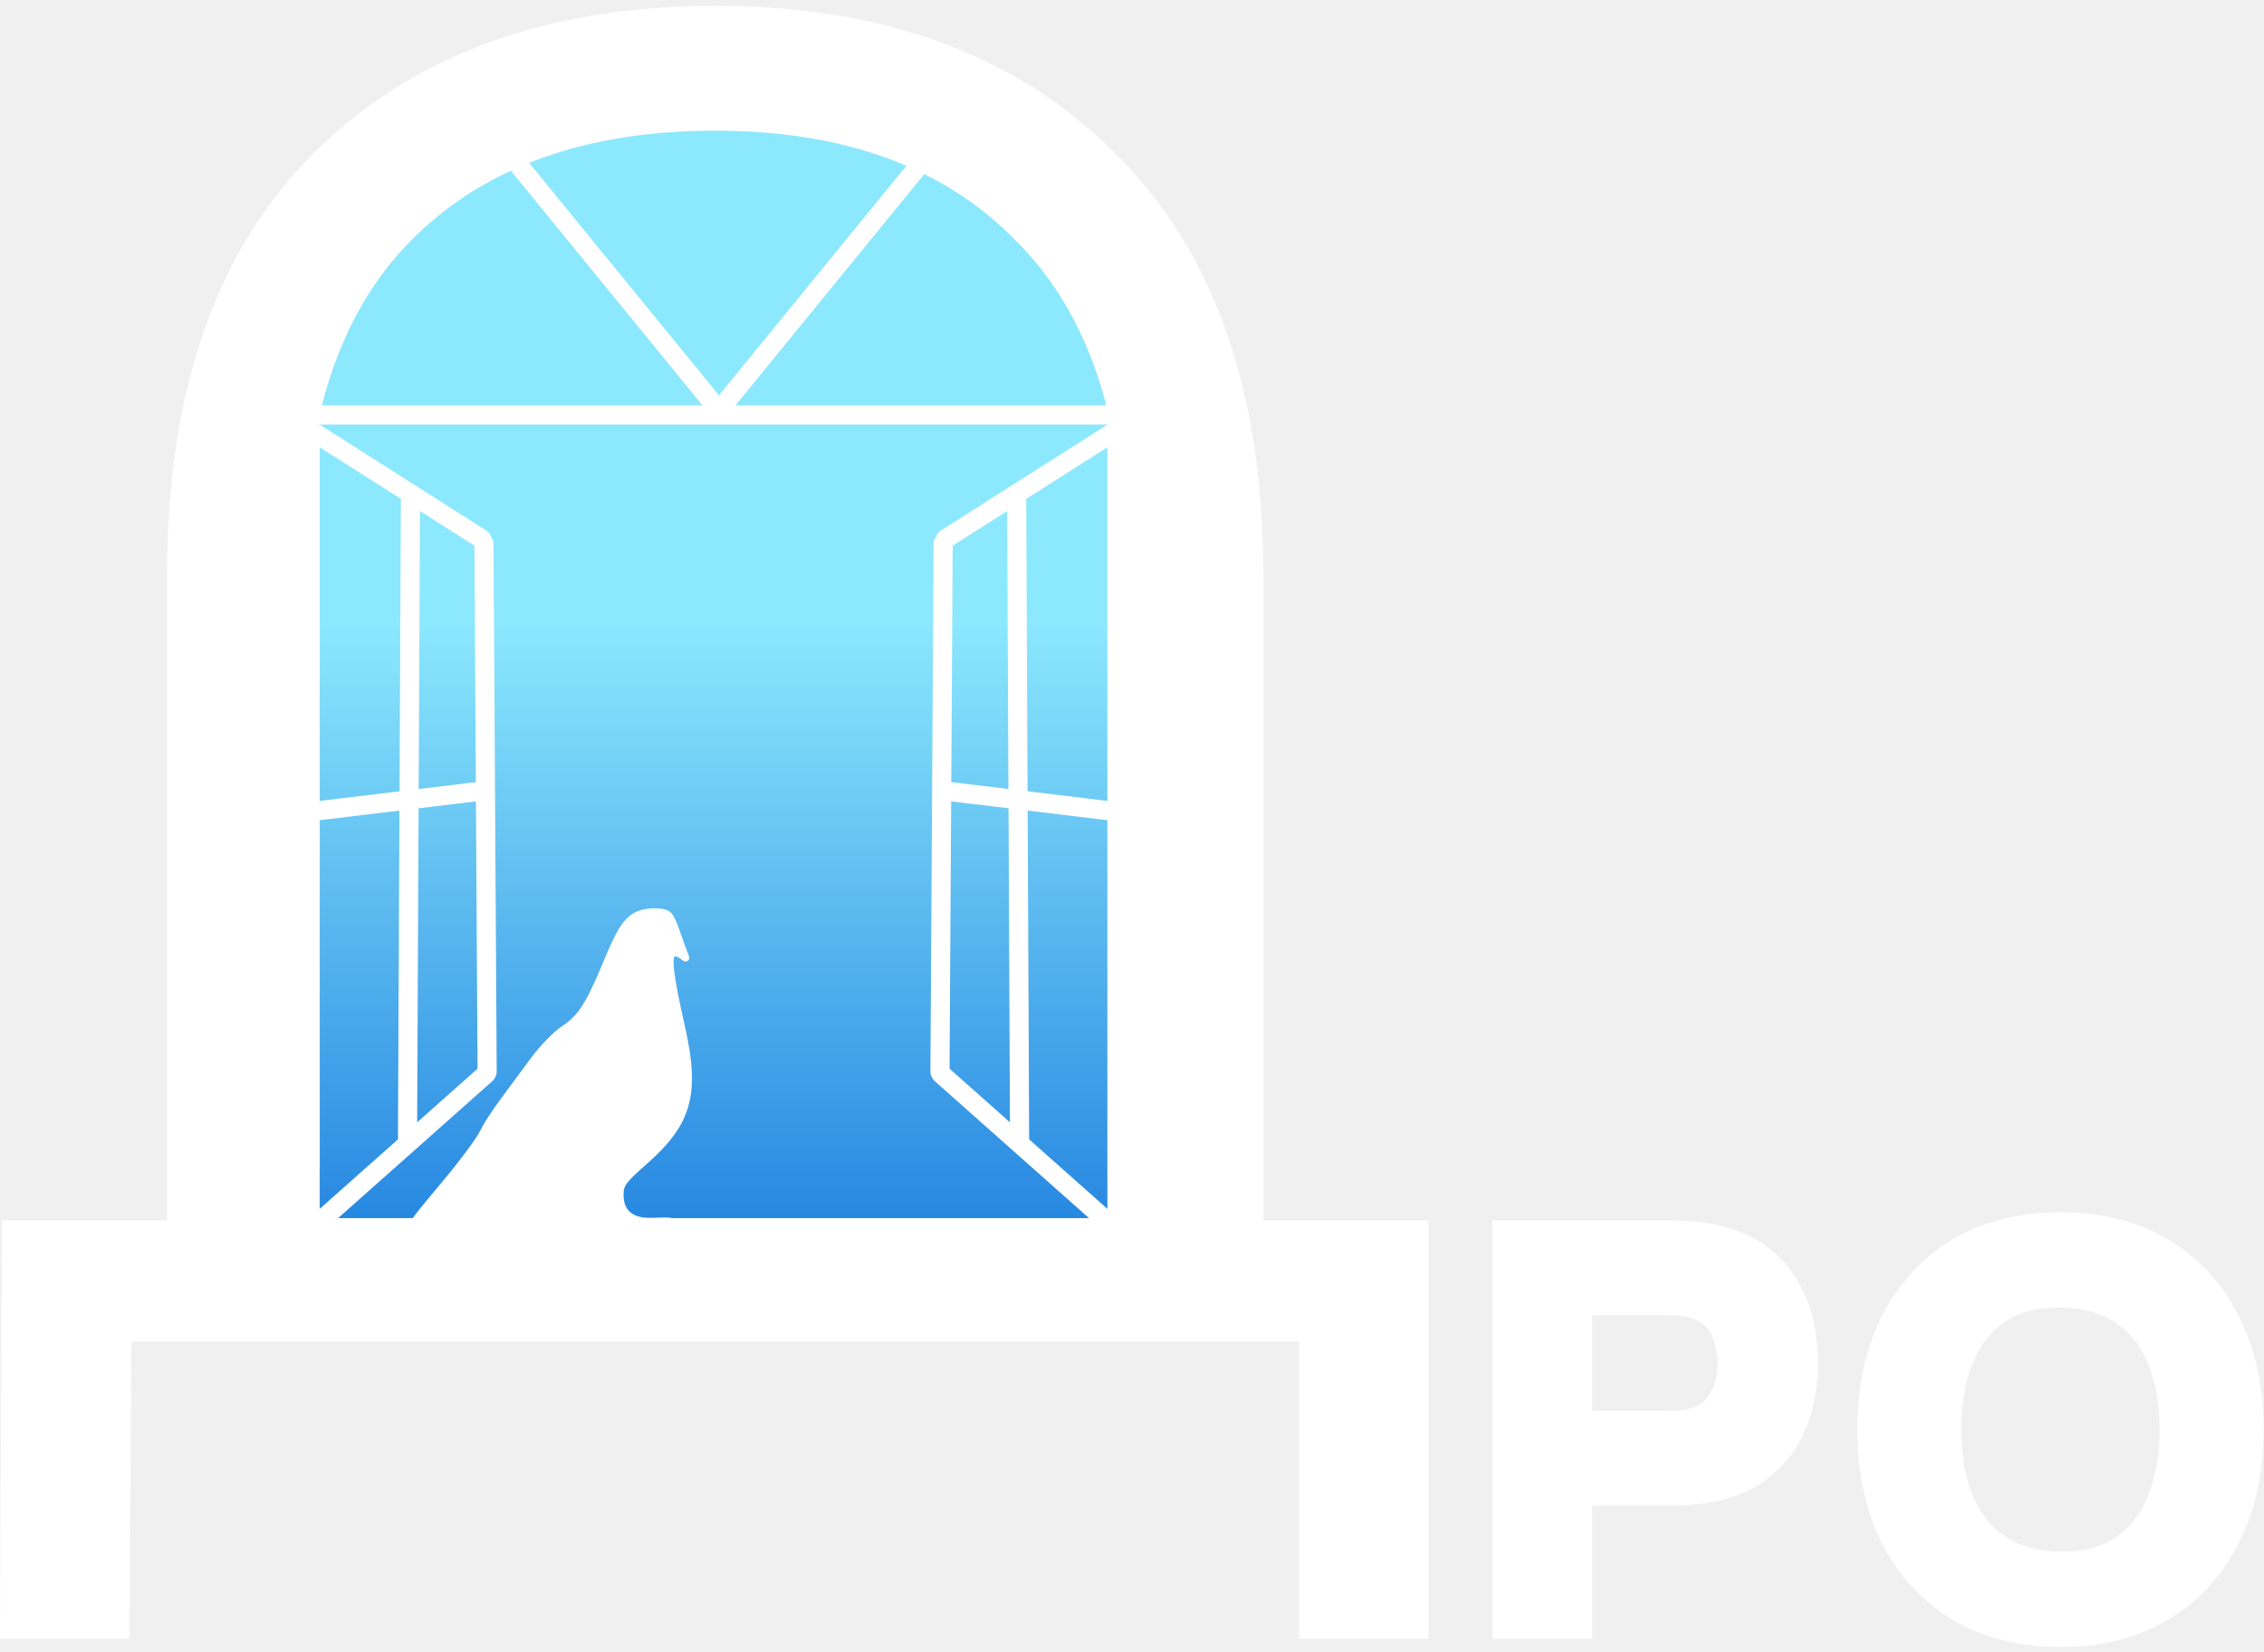
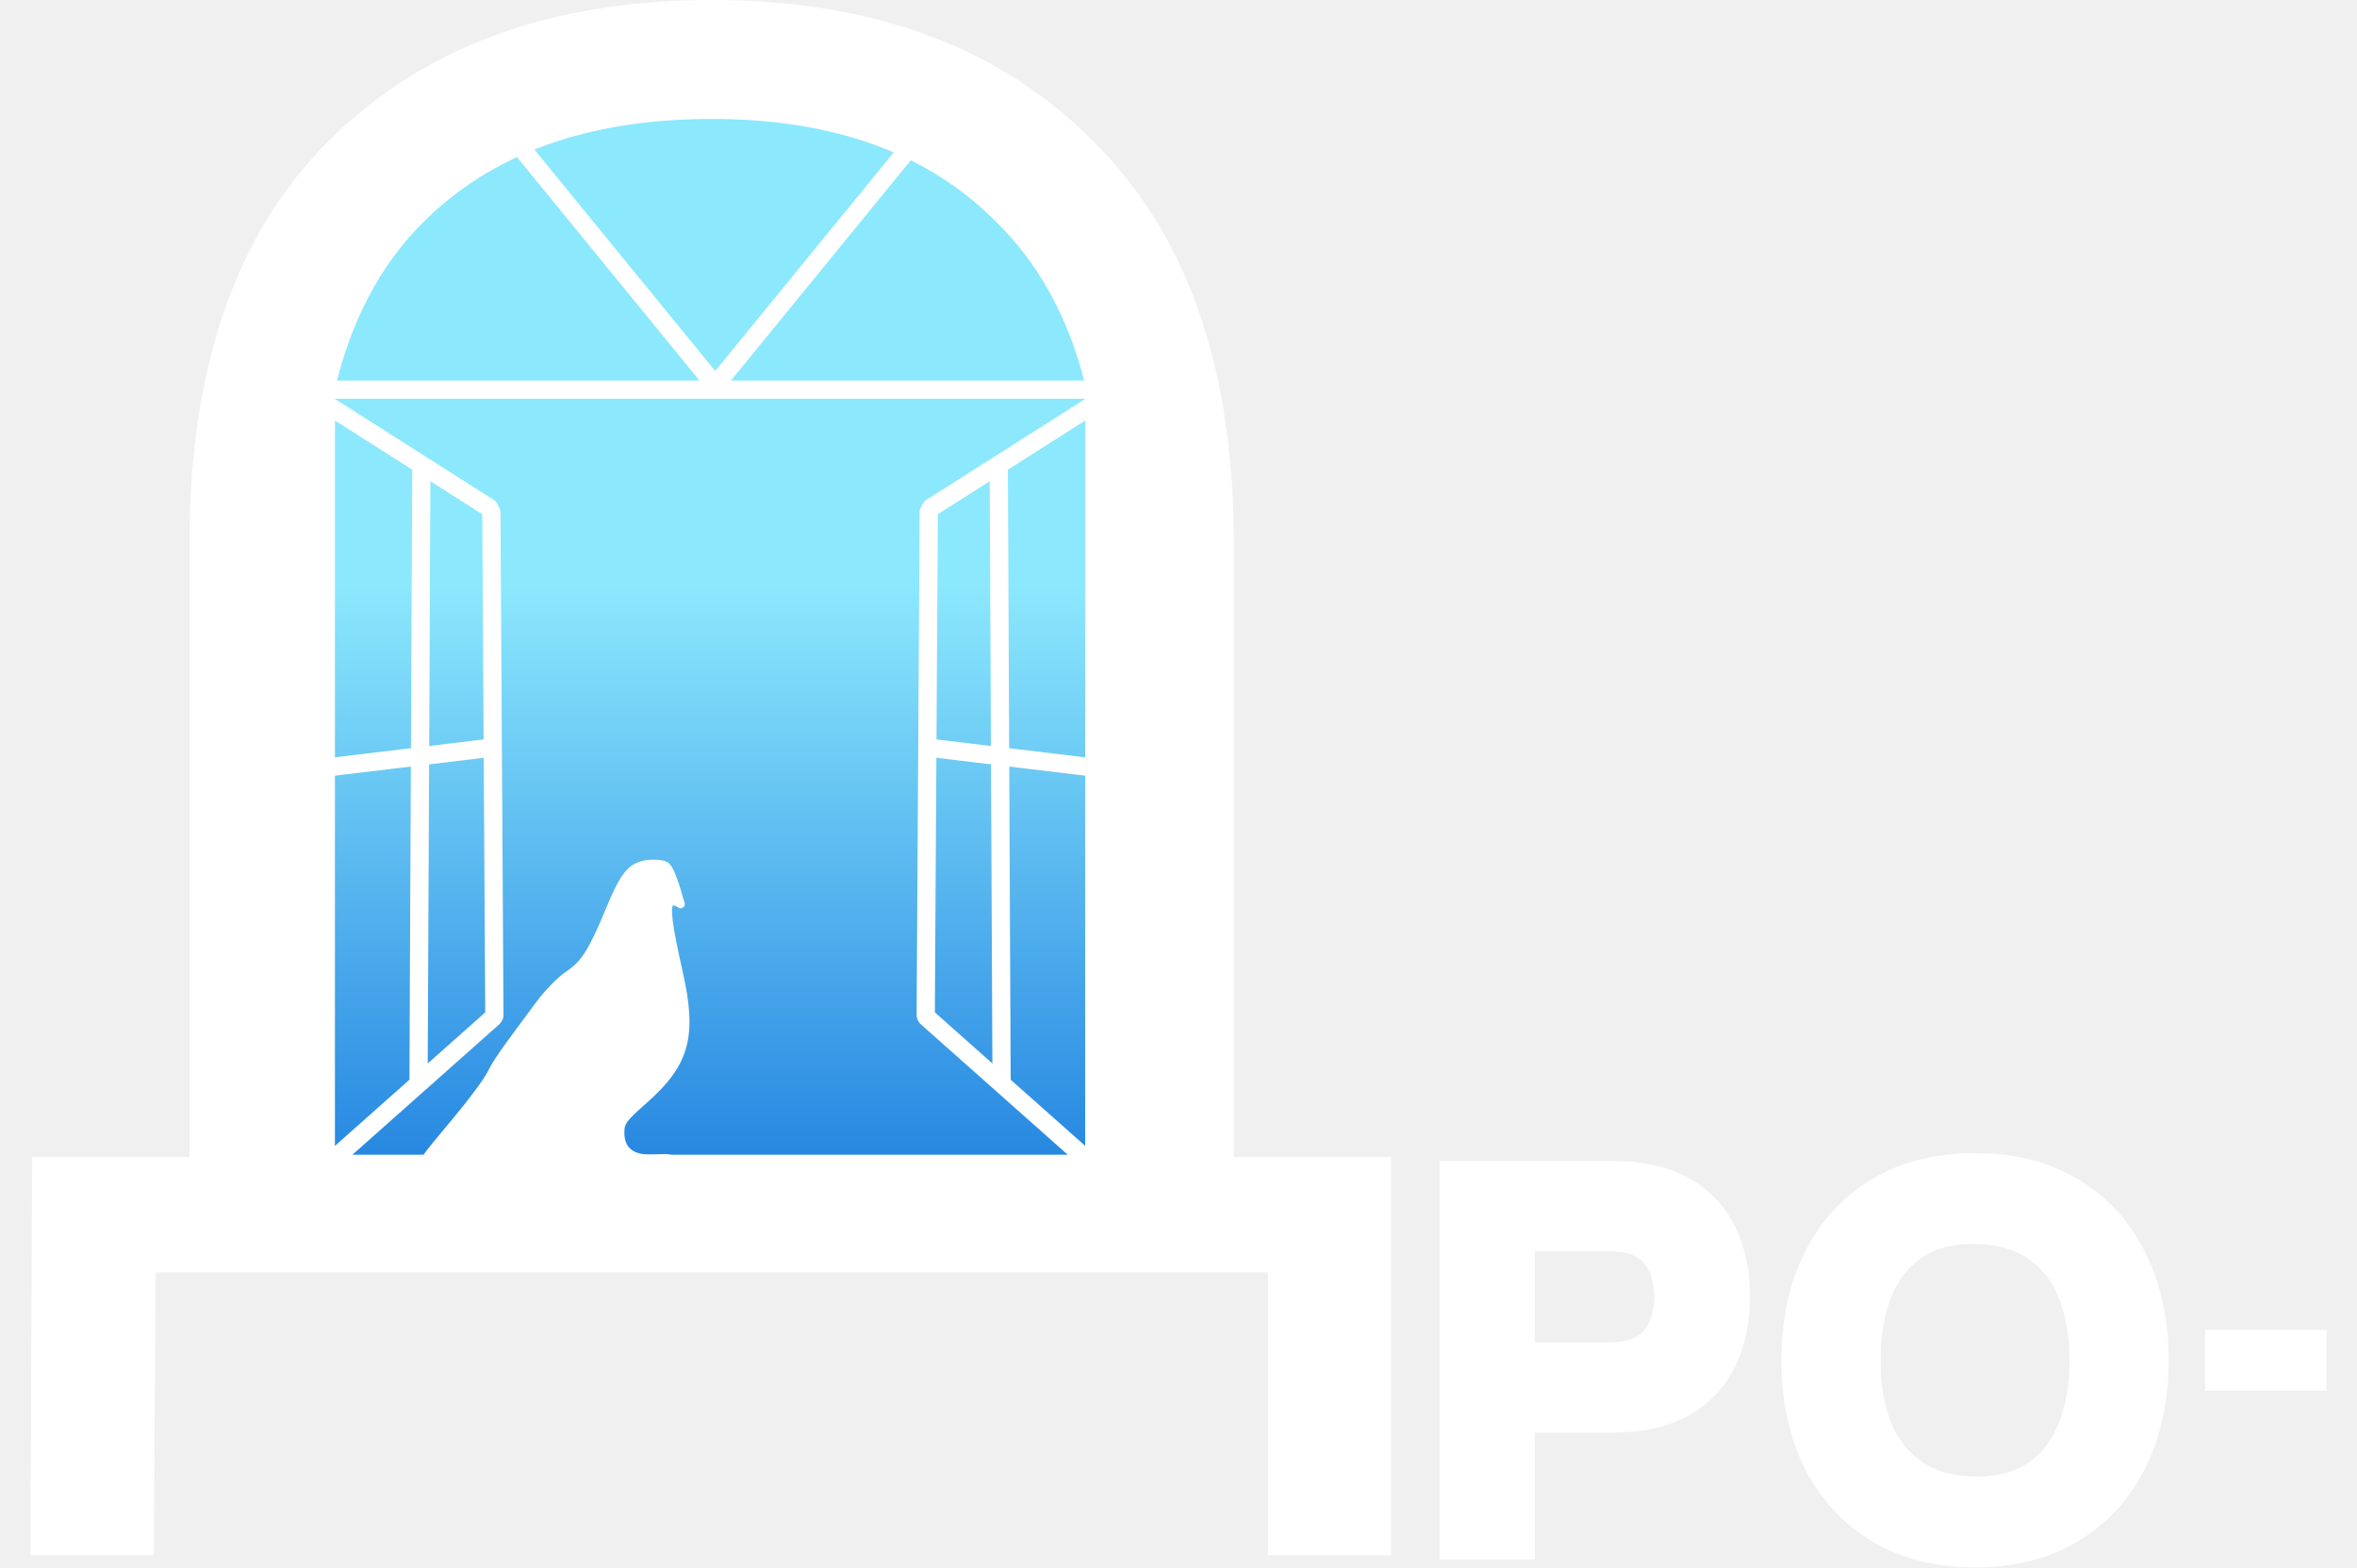
- <svg xmlns="http://www.w3.org/2000/svg" width="355" height="259" viewBox="0 0 355 259" fill="none">
-   <path d="M44.229 98.009C44.229 67.096 48.8 46.246 59.631 33.118C70.438 20.018 87.579 14.492 113.041 14.492C138.504 14.492 155.319 20.018 165.806 33.112C176.318 46.24 180.57 67.09 180.57 98.009V191.476H44.228L44.228 191.309L44.228 189.389L44.229 182.268L44.229 158.259L44.229 98.009Z" fill="url(#paint0_linear_1691_5896)" stroke="white" />
-   <line x1="48.635" y1="67.44" x2="48.635" y2="190.468" stroke="white" stroke-width="3" stroke-linecap="round" />
-   <line x1="1.5" y1="-1.5" x2="102.472" y2="-1.5" transform="matrix(-0.00457582 0.99999 -0.999989 -0.00464875 62.8691 75.9117)" stroke="white" stroke-width="3" stroke-linecap="round" />
-   <line x1="1.5" y1="-1.5" x2="84.349" y2="-1.5" transform="matrix(0.00601718 0.999982 -0.999981 0.00611308 74.3765 83.7185)" stroke="white" stroke-width="3" stroke-linecap="round" />
-   <line x1="1.5" y1="-1.5" x2="32.321" y2="-1.5" transform="matrix(0.843866 0.536553 -0.530638 0.847599 47.4585 68.4297)" stroke="white" stroke-width="3" stroke-linecap="round" />
-   <line x1="1.5" y1="-1.5" x2="28.972" y2="-1.5" transform="matrix(0.992837 -0.119479 0.118073 0.993005 47.1348 128.954)" stroke="white" stroke-width="3" stroke-linecap="round" />
-   <line x1="1.5" y1="-1.5" x2="35.665" y2="-1.5" transform="matrix(0.747788 -0.663937 0.658052 0.752972 50.5273 193.189)" stroke="white" stroke-width="3" stroke-linecap="round" />
-   <line x1="1.5" y1="-1.5" x2="124.528" y2="-1.5" transform="matrix(0 1 1 0 176.638 65.9398)" stroke="white" stroke-width="3" stroke-linecap="round" />
-   <line x1="1.5" y1="-1.5" x2="102.472" y2="-1.5" transform="matrix(0.00457582 0.99999 0.999989 -0.00464875 160.903 75.9117)" stroke="white" stroke-width="3" stroke-linecap="round" />
-   <line x1="1.5" y1="-1.5" x2="84.349" y2="-1.5" transform="matrix(-0.00601718 0.999982 0.999981 0.00611308 149.396 83.7184)" stroke="white" stroke-width="3" stroke-linecap="round" />
-   <line x1="1.5" y1="-1.5" x2="32.321" y2="-1.5" transform="matrix(-0.843866 0.536553 0.530638 0.847599 176.314 68.4297)" stroke="white" stroke-width="3" stroke-linecap="round" />
-   <line x1="1.5" y1="-1.5" x2="28.972" y2="-1.5" transform="matrix(-0.992812 -0.119685 -0.11787 0.993029 176.638 128.954)" stroke="white" stroke-width="3" stroke-linecap="round" />
-   <line x1="1.5" y1="-1.5" x2="35.665" y2="-1.5" transform="matrix(-0.747788 -0.663937 -0.658052 0.752972 173.245 193.189)" stroke="white" stroke-width="3" stroke-linecap="round" />
-   <line x1="45.675" y1="65.052" x2="179.795" y2="65.052" stroke="white" stroke-width="3" />
-   <line x1="1.5" y1="-1.5" x2="57.061" y2="-1.5" transform="matrix(0.632556 0.774515 -0.782946 0.62209 75.0532 20.5838)" stroke="white" stroke-width="3" stroke-linecap="round" />
-   <line x1="1.5" y1="-1.5" x2="57.06" y2="-1.5" transform="matrix(0.63251 -0.774552 0.782982 0.622044 113.375 65.9408)" stroke="white" stroke-width="3" stroke-linecap="round" />
-   <path d="M106.415 146.979C105.262 143.618 105.018 143.237 103.875 143.013C103.222 142.885 102.108 142.877 101.4 142.996C98.772 143.44 97.59 144.898 95.219 150.626C92.339 157.585 91.09 159.536 88.359 161.341C87.175 162.123 85.104 164.243 83.756 166.051C77.642 174.254 76.725 175.569 75.676 177.632C75.063 178.84 72.546 182.234 70.084 185.176C64.203 192.201 64.195 192.212 64.034 194.217C63.877 196.162 64.123 196.33 67.832 196.816C69.975 197.096 71.16 196.838 76.207 194.988C82.975 192.51 83.997 192.315 86.472 193.038C87.7 193.396 89.191 193.403 91.105 193.06C92.656 192.781 94.159 192.701 94.444 192.881C95.431 193.504 104.121 192.897 104.876 192.151C105.696 191.342 105.627 191.323 102.249 191.439C99.007 191.55 97.279 190.13 97.279 187.352C97.279 185.651 97.653 185.141 101.169 182.036C108.036 175.972 109.265 171.443 106.891 160.954C105.12 153.127 104.735 149.998 105.485 149.541C105.812 149.341 106.461 149.484 106.926 149.857C107.671 150.455 107.723 150.415 107.355 149.52C107.126 148.961 106.703 147.817 106.415 146.979Z" fill="white" />
-   <path d="M106.415 146.979C105.262 143.618 105.018 143.237 103.875 143.013C103.222 142.885 102.108 142.877 101.4 142.996C98.772 143.44 97.59 144.898 95.219 150.626C92.339 157.585 91.09 159.536 88.359 161.341C87.175 162.123 85.104 164.243 83.756 166.051C77.642 174.254 76.725 175.569 75.676 177.632C75.063 178.84 72.546 182.234 70.084 185.176C64.203 192.201 64.195 192.212 64.034 194.217C63.877 196.162 64.123 196.33 67.832 196.816C69.975 197.096 71.16 196.838 76.207 194.988C82.975 192.51 83.997 192.315 86.472 193.038C87.7 193.396 89.191 193.403 91.105 193.06C92.656 192.781 94.159 192.701 94.444 192.881C95.431 193.504 104.121 192.897 104.876 192.151C105.696 191.342 105.627 191.323 102.249 191.439C99.007 191.55 97.279 190.13 97.279 187.352C97.279 185.651 97.653 185.141 101.169 182.036C108.036 175.972 109.265 171.443 106.891 160.954C105.12 153.127 104.735 149.998 105.485 149.541C105.812 149.341 106.461 149.484 106.926 149.857C107.671 150.455 107.723 150.415 107.355 149.52C107.126 148.961 106.703 147.817 106.415 146.979Z" stroke="white" />
-   <path d="M224 191.354V256.912H203.69V210.339H20.605L20.31 256.912H0L0.294 191.354H26.197V90.2C26.197 61.327 33.85 39.277 49.156 24.049C64.659 8.624 85.656 0.912 112.147 0.912C138.639 0.912 159.537 8.624 174.844 24.049C190.346 39.277 198.097 61.327 198.097 90.2V191.354H224ZM176.315 191.354V88.124C176.315 65.777 170.625 48.967 159.243 37.695C148.058 26.225 132.359 20.49 112.147 20.49C91.739 20.49 75.844 26.225 64.463 37.695C53.277 48.967 47.685 65.777 47.685 88.124V191.354H176.315Z" fill="white" />
-   <path d="M235.02 254.928V255.928H236.02H247.652H248.652V254.928V235.058H262.022C262.619 235.058 263.439 235.029 264.472 234.971C265.52 234.913 266.462 234.825 267.295 234.706L267.295 234.706L267.308 234.704C271.087 234.114 274.252 232.849 276.753 230.867C279.257 228.905 281.103 226.439 282.28 223.482C283.474 220.526 284.063 217.262 284.063 213.701C284.063 210.144 283.489 206.894 282.325 203.967C281.148 200.982 279.303 198.5 276.796 196.536C274.296 194.555 271.119 193.291 267.318 192.7C266.467 192.549 265.512 192.461 264.459 192.431C263.46 192.374 262.645 192.344 262.022 192.344H236.02H235.02V193.344V254.928ZM265.18 221.803L265.18 221.803L265.168 221.806C264.642 221.957 264.052 222.061 263.396 222.113C262.705 222.168 262.076 222.196 261.508 222.196H248.652V205.207H261.508C262.076 205.207 262.705 205.234 263.396 205.289L263.476 204.293L263.396 205.289C264.052 205.342 264.642 205.446 265.168 205.596L265.168 205.596L265.18 205.6C266.594 205.985 267.612 206.618 268.31 207.456L268.31 207.456L268.319 207.467C269.075 208.349 269.586 209.336 269.861 210.437L269.865 210.45L269.868 210.463C270.19 211.614 270.345 212.692 270.345 213.701C270.345 214.711 270.189 215.805 269.867 216.988L269.865 216.995L269.863 217.003C269.589 218.075 269.078 219.067 268.314 219.984C267.617 220.795 266.598 221.416 265.18 221.803ZM306.611 253.048L306.614 253.049C311.271 255.838 316.773 257.211 323.079 257.211C329.385 257.211 334.873 255.838 339.503 253.049C344.148 250.267 347.713 246.373 350.19 241.39C352.695 236.41 353.931 230.649 353.931 224.136C353.931 217.624 352.695 211.863 350.19 206.883C347.713 201.9 344.148 198.005 339.504 195.224C334.873 192.435 329.385 191.061 323.079 191.061C316.773 191.061 311.271 192.435 306.614 195.223L306.611 195.225C301.995 198.006 298.432 201.9 295.927 206.88L295.925 206.884C293.45 211.864 292.228 217.624 292.228 224.136C292.228 230.649 293.45 236.409 295.925 241.389L295.927 241.393C298.432 246.373 301.995 250.267 306.611 253.048ZM337.721 234.961L337.719 234.968C336.503 237.995 334.684 240.293 332.273 241.909C329.886 243.51 326.848 244.318 323.094 244.263C319.333 244.208 316.283 243.346 313.885 241.738C311.469 240.119 309.636 237.844 308.394 234.873C307.172 231.885 306.545 228.314 306.545 224.136C306.545 219.959 307.172 216.357 308.396 213.308C309.64 210.28 311.474 207.98 313.885 206.364C316.273 204.763 319.311 203.955 323.065 204.01C326.826 204.064 329.875 204.927 332.273 206.535C334.689 208.154 336.507 210.427 337.721 213.396L337.724 213.403C338.973 216.39 339.614 219.959 339.614 224.136C339.614 228.313 338.973 231.914 337.721 234.961Z" fill="white" stroke="white" stroke-width="2" />
+ <svg xmlns="http://www.w3.org/2000/svg" width="388" height="258" viewBox="0 0 388 258" fill="none">
+   <path d="M49.229 97.098C49.229 66.184 53.8 45.335 64.631 32.206C75.438 19.106 92.579 13.58 118.041 13.58C143.504 13.58 160.319 19.106 170.806 32.201C181.318 45.328 185.57 66.179 185.57 97.098V190.564H49.228L49.228 190.397L49.228 188.477L49.229 181.357L49.229 157.347L49.229 97.098Z" fill="url(#paint0_linear_1691_5810)" stroke="white" />
+   <line x1="53.635" y1="66.528" x2="53.635" y2="189.557" stroke="white" stroke-width="3" stroke-linecap="round" />
+   <line x1="1.5" y1="-1.5" x2="102.472" y2="-1.5" transform="matrix(-0.00457582 0.99999 -0.999989 -0.00464875 67.8691 75)" stroke="white" stroke-width="3" stroke-linecap="round" />
+   <line x1="1.5" y1="-1.5" x2="84.349" y2="-1.5" transform="matrix(0.00601718 0.999982 -0.999981 0.00611308 79.377 82.8071)" stroke="white" stroke-width="3" stroke-linecap="round" />
+   <line x1="1.5" y1="-1.5" x2="32.321" y2="-1.5" transform="matrix(0.843866 0.536553 -0.530638 0.847599 52.459 67.5181)" stroke="white" stroke-width="3" stroke-linecap="round" />
+   <line x1="1.5" y1="-1.5" x2="28.972" y2="-1.5" transform="matrix(0.992837 -0.119479 0.118073 0.993005 52.1348 128.042)" stroke="white" stroke-width="3" stroke-linecap="round" />
+   <line x1="1.5" y1="-1.5" x2="35.665" y2="-1.5" transform="matrix(0.747788 -0.663937 0.658052 0.752972 55.5273 192.277)" stroke="white" stroke-width="3" stroke-linecap="round" />
+   <line x1="1.5" y1="-1.5" x2="124.528" y2="-1.5" transform="matrix(0 1 1 0 181.639 65.0283)" stroke="white" stroke-width="3" stroke-linecap="round" />
+   <line x1="1.5" y1="-1.5" x2="102.472" y2="-1.5" transform="matrix(0.00457582 0.99999 0.999989 -0.00464875 165.904 75)" stroke="white" stroke-width="3" stroke-linecap="round" />
+   <line x1="1.5" y1="-1.5" x2="84.349" y2="-1.5" transform="matrix(-0.00601718 0.999982 0.999981 0.00611308 154.396 82.8069)" stroke="white" stroke-width="3" stroke-linecap="round" />
+   <line x1="1.5" y1="-1.5" x2="32.321" y2="-1.5" transform="matrix(-0.843866 0.536553 0.530638 0.847599 181.314 67.5181)" stroke="white" stroke-width="3" stroke-linecap="round" />
+   <line x1="1.5" y1="-1.5" x2="28.972" y2="-1.5" transform="matrix(-0.992812 -0.119685 -0.11787 0.993029 181.639 128.042)" stroke="white" stroke-width="3" stroke-linecap="round" />
+   <line x1="1.5" y1="-1.5" x2="35.665" y2="-1.5" transform="matrix(-0.747788 -0.663937 -0.658052 0.752972 178.246 192.277)" stroke="white" stroke-width="3" stroke-linecap="round" />
+   <line x1="50.676" y1="64.14" x2="184.796" y2="64.14" stroke="white" stroke-width="3" />
+   <line x1="1.5" y1="-1.5" x2="57.061" y2="-1.5" transform="matrix(0.632556 0.774515 -0.782946 0.62209 80.0547 19.6724)" stroke="white" stroke-width="3" stroke-linecap="round" />
+   <line x1="1.5" y1="-1.5" x2="57.06" y2="-1.5" transform="matrix(0.63251 -0.774552 0.782982 0.622044 118.375 65.0293)" stroke="white" stroke-width="3" stroke-linecap="round" />
+   <path d="M111.415 146.067C110.262 142.707 110.018 142.326 108.875 142.101C108.222 141.973 107.108 141.965 106.4 142.085C103.772 142.528 102.59 143.987 100.219 149.715C97.339 156.673 96.09 158.625 93.359 160.429C92.175 161.212 90.104 163.332 88.756 165.14C82.642 173.343 81.725 174.657 80.676 176.721C80.063 177.928 77.546 181.323 75.084 184.265C69.203 191.289 69.195 191.301 69.034 193.306C68.877 195.251 69.123 195.418 72.832 195.904C74.975 196.185 76.16 195.926 81.207 194.077C87.975 191.598 88.997 191.404 91.472 192.126C92.7 192.484 94.191 192.491 96.105 192.148C97.656 191.87 99.159 191.79 99.444 191.97C100.431 192.593 109.121 191.985 109.876 191.24C110.696 190.431 110.627 190.412 107.249 190.528C104.007 190.639 102.279 189.218 102.279 186.441C102.279 184.74 102.653 184.229 106.169 181.124C113.036 175.06 114.265 170.532 111.891 160.042C110.12 152.216 109.735 149.087 110.485 148.63C110.812 148.43 111.534 148.626 112 149C112.074 149.054 112.326 148.967 112.188 148.63C112.065 148.33 111.934 147.857 111.795 147.353C111.675 146.916 111.549 146.457 111.415 146.067Z" fill="white" />
+   <path d="M111.415 146.067C110.262 142.707 110.018 142.326 108.875 142.101C108.222 141.973 107.108 141.965 106.4 142.085C103.772 142.528 102.59 143.987 100.219 149.715C97.339 156.673 96.09 158.625 93.359 160.429C92.175 161.212 90.104 163.332 88.756 165.14C82.642 173.343 81.725 174.657 80.676 176.721C80.063 177.928 77.546 181.323 75.084 184.265C69.203 191.289 69.195 191.301 69.034 193.306C68.877 195.251 69.123 195.418 72.832 195.904C74.975 196.185 76.16 195.926 81.207 194.077C87.975 191.598 88.997 191.404 91.472 192.126C92.7 192.484 94.191 192.491 96.105 192.148C97.656 191.87 99.159 191.79 99.444 191.97C100.431 192.593 109.121 191.985 109.876 191.24C110.696 190.431 110.627 190.412 107.249 190.528C104.007 190.639 102.279 189.218 102.279 186.441C102.279 184.74 102.653 184.229 106.169 181.124C113.036 175.06 114.265 170.532 111.891 160.042C110.12 152.216 109.735 149.087 110.485 148.63C110.812 148.43 111.534 148.626 112 149C112.074 149.054 112.326 148.967 112.188 148.63C112.065 148.33 111.934 147.857 111.795 147.353C111.675 146.916 111.549 146.457 111.415 146.067Z" stroke="white" />
+   <path d="M229 190.443V256H208.69V209.428H25.605L25.31 256H5L5.294 190.443H31.197V89.288C31.197 60.416 38.85 38.365 54.156 23.138C69.659 7.713 90.656 0 117.147 0C143.639 0 164.537 7.713 179.844 23.138C195.346 38.365 203.097 60.416 203.097 89.288V190.443H229ZM181.315 190.443V87.212C181.315 64.865 175.625 48.056 164.243 36.783C153.058 25.313 137.359 19.578 117.147 19.578C96.739 19.578 80.844 25.313 69.463 36.783C58.277 48.056 52.685 64.865 52.685 87.212V190.443H181.315Z" fill="white" />
+   <path d="M238 254.716V255.716H239H250.641H251.641V254.716V234.83H265.022C265.62 234.83 266.441 234.8 267.474 234.743C268.523 234.684 269.466 234.597 270.299 234.477L270.299 234.478L270.312 234.476C274.094 233.885 277.261 232.619 279.765 230.635C282.271 228.672 284.118 226.204 285.296 223.245C286.49 220.287 287.079 217.02 287.079 213.457C287.079 209.897 286.506 206.645 285.34 203.716C284.163 200.729 282.316 198.245 279.808 196.28C277.306 194.297 274.126 193.032 270.322 192.441C269.471 192.289 268.515 192.201 267.461 192.171C266.461 192.114 265.646 192.085 265.022 192.085H239H238V193.085V254.716ZM268.183 221.566L268.183 221.566L268.171 221.569C267.644 221.72 267.054 221.824 266.398 221.876C265.706 221.932 265.077 221.959 264.509 221.959H251.641V204.956H264.509C265.077 204.956 265.706 204.983 266.398 205.038L266.477 204.041L266.398 205.038C267.054 205.091 267.644 205.195 268.171 205.345L268.171 205.345L268.183 205.349C269.598 205.735 270.617 206.368 271.316 207.207L271.316 207.207L271.325 207.217C272.081 208.1 272.593 209.088 272.869 210.19L272.872 210.203L272.876 210.217C273.197 211.368 273.352 212.447 273.352 213.457C273.352 214.468 273.197 215.563 272.874 216.747L272.872 216.754L272.87 216.762C272.596 217.835 272.084 218.827 271.32 219.745C270.623 220.557 269.602 221.179 268.183 221.566ZM308.646 252.833L308.648 252.835C313.309 255.625 318.815 257 325.126 257C331.436 257 336.929 255.626 341.562 252.834C346.21 250.051 349.778 246.154 352.257 241.167C354.763 236.183 356 230.418 356 223.9C356 217.383 354.763 211.618 352.257 206.634C349.778 201.647 346.21 197.75 341.562 194.967C336.929 192.175 331.436 190.801 325.126 190.801C318.815 190.801 313.309 192.175 308.648 194.966L308.646 194.967C304.026 197.751 300.46 201.647 297.954 206.631L297.952 206.635C295.474 211.619 294.252 217.383 294.252 223.9C294.252 230.418 295.474 236.182 297.952 241.166L297.954 241.17C300.46 246.154 304.026 250.05 308.646 252.833ZM339.78 234.734L339.777 234.741C338.56 237.77 336.74 240.07 334.327 241.688C331.938 243.289 328.898 244.098 325.141 244.043C321.376 243.989 318.324 243.125 315.924 241.516C313.506 239.895 311.672 237.619 310.428 234.646C309.205 231.655 308.578 228.082 308.578 223.9C308.578 219.72 309.205 216.115 310.431 213.063C311.676 210.033 313.511 207.731 315.924 206.113C318.314 204.511 321.354 203.702 325.111 203.757C328.875 203.812 331.927 204.676 334.327 206.284C336.745 207.905 338.564 210.18 339.779 213.151L339.782 213.158C341.032 216.148 341.674 219.72 341.674 223.9C341.674 228.08 341.033 231.684 339.78 234.734Z" fill="white" stroke="white" stroke-width="2" />
+   <rect x="363" y="218.9" width="20" height="10" fill="white" />
  <defs>
-     <linearGradient id="paint0_linear_1691_5896" x1="112.399" y1="13.992" x2="112.399" y2="191.976" gradientUnits="userSpaceOnUse">
+     <linearGradient id="paint0_linear_1691_5810" x1="117.399" y1="13.08" x2="117.399" y2="191.064" gradientUnits="userSpaceOnUse">
      <stop offset="0.469" stop-color="#8CE8FD" />
      <stop offset="1" stop-color="#2687E1" />
    </linearGradient>
  </defs>
</svg>
